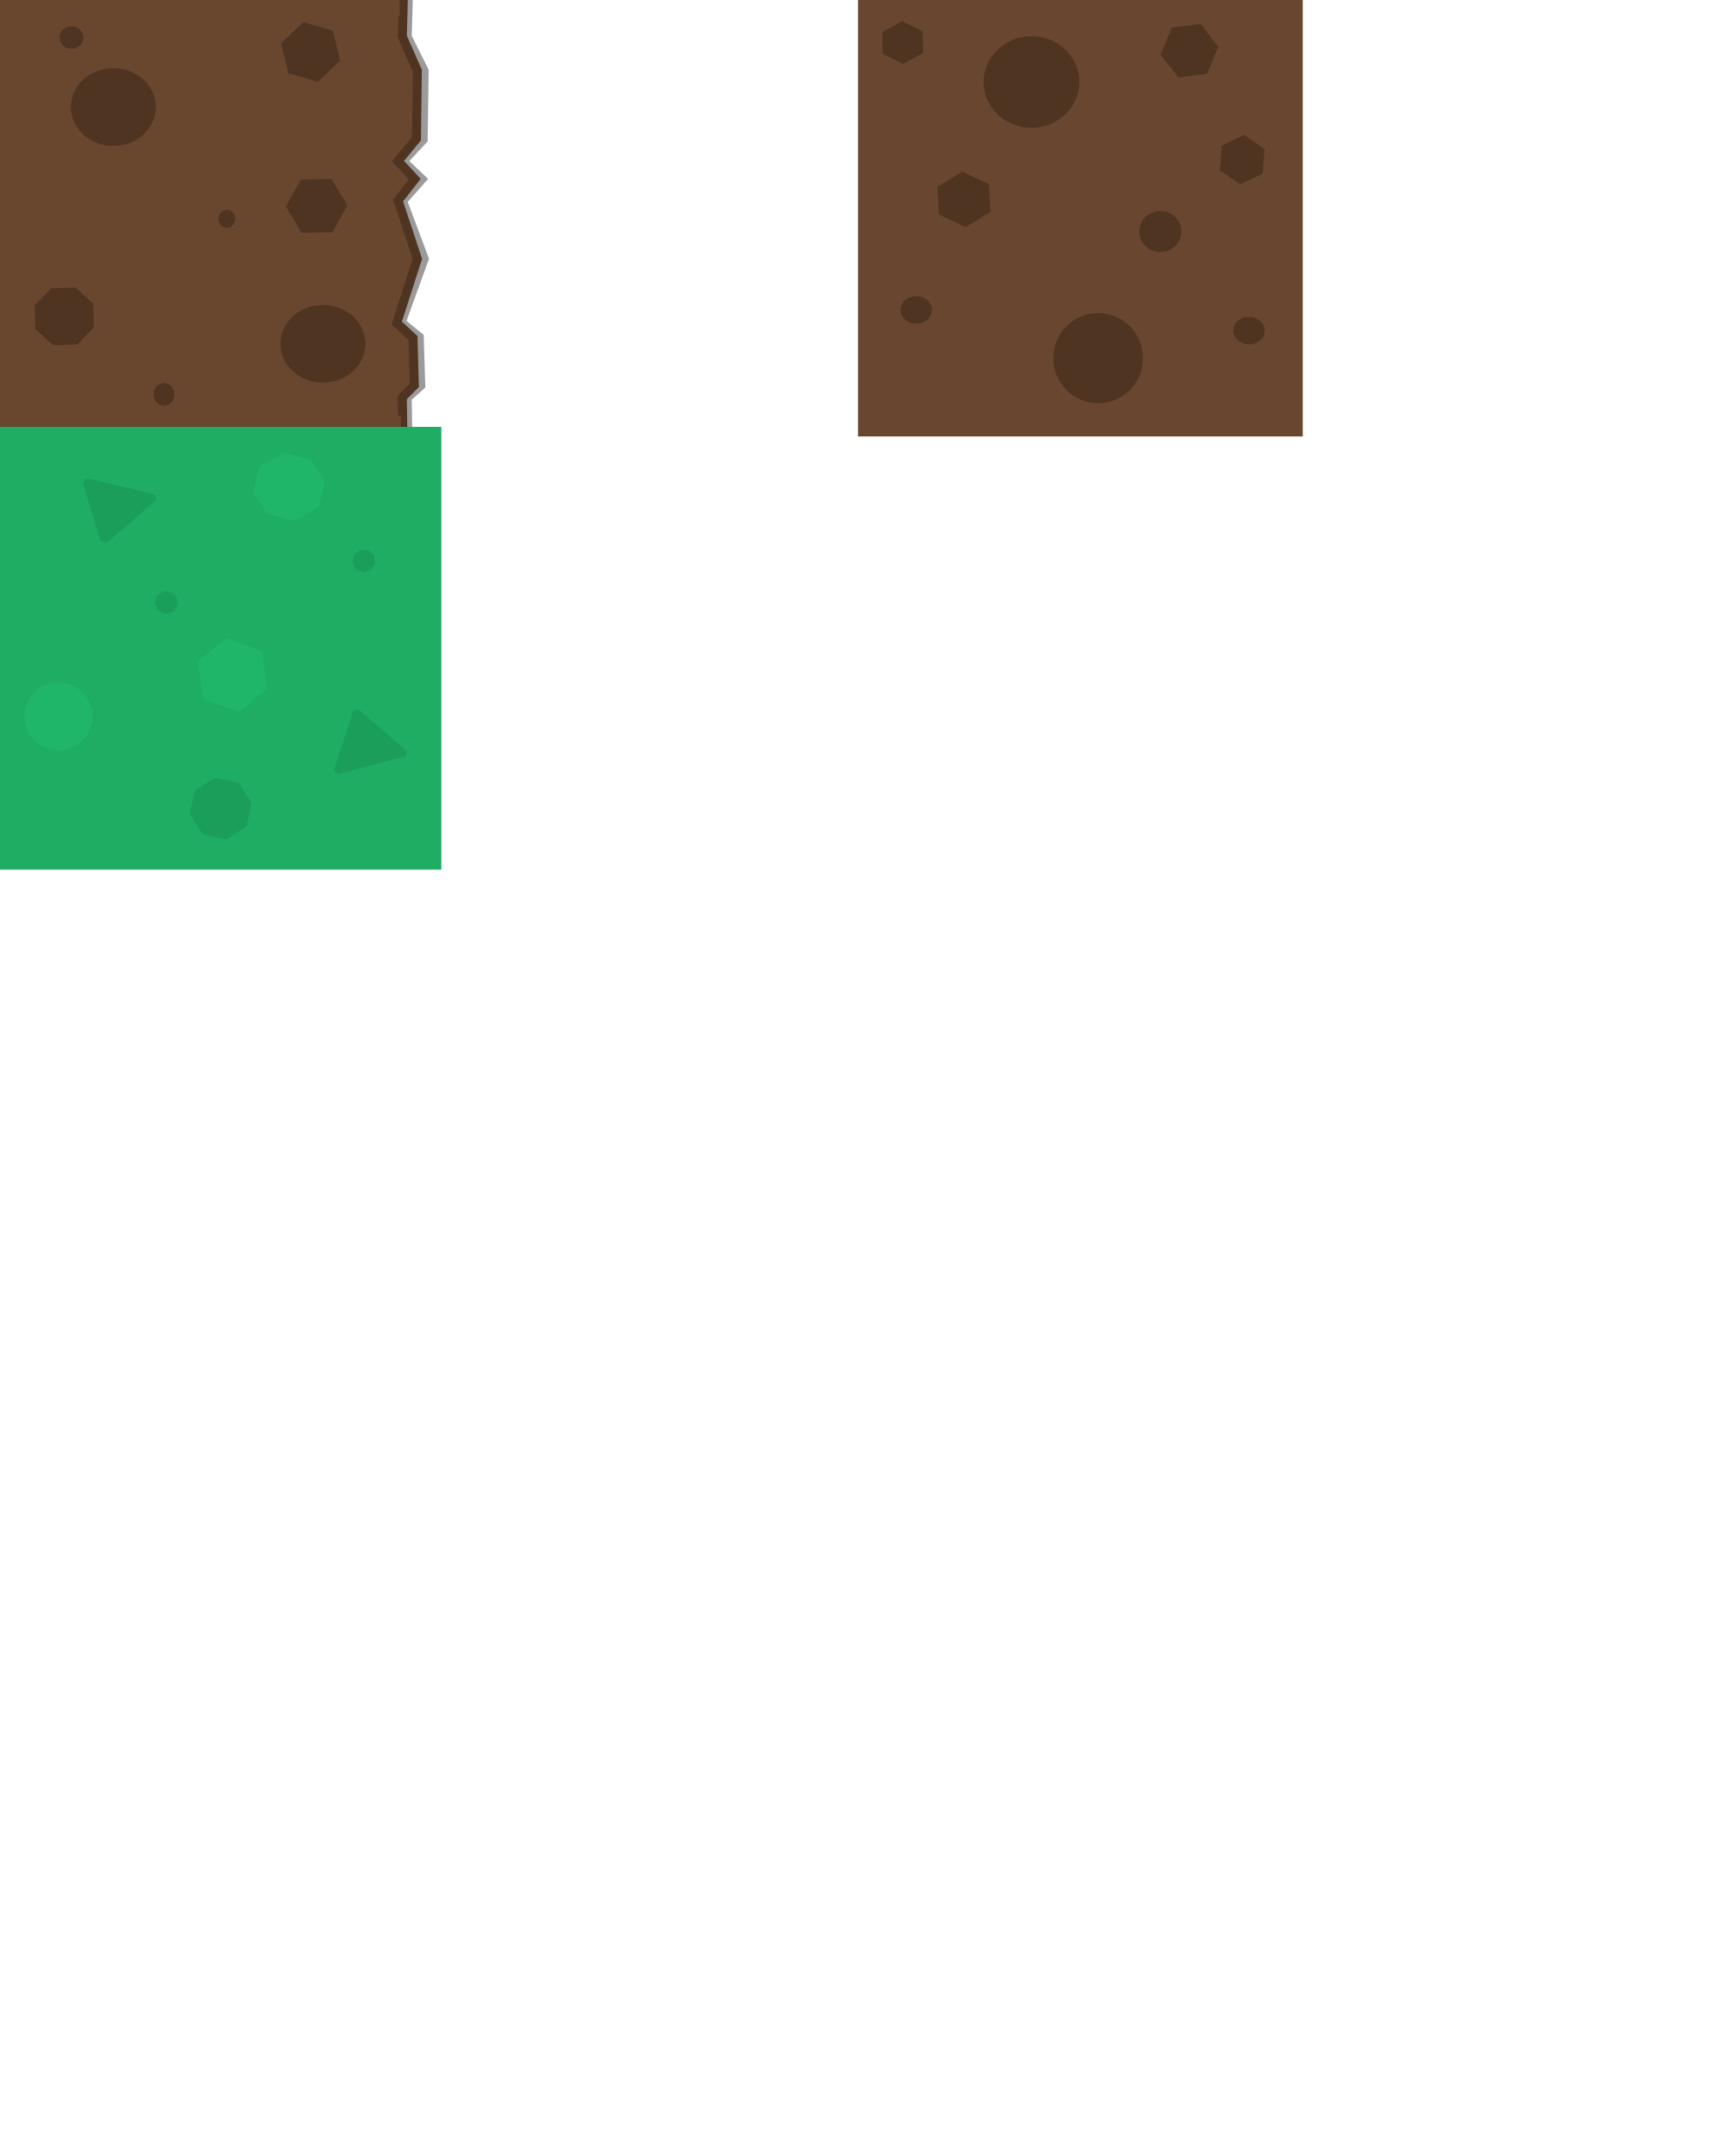
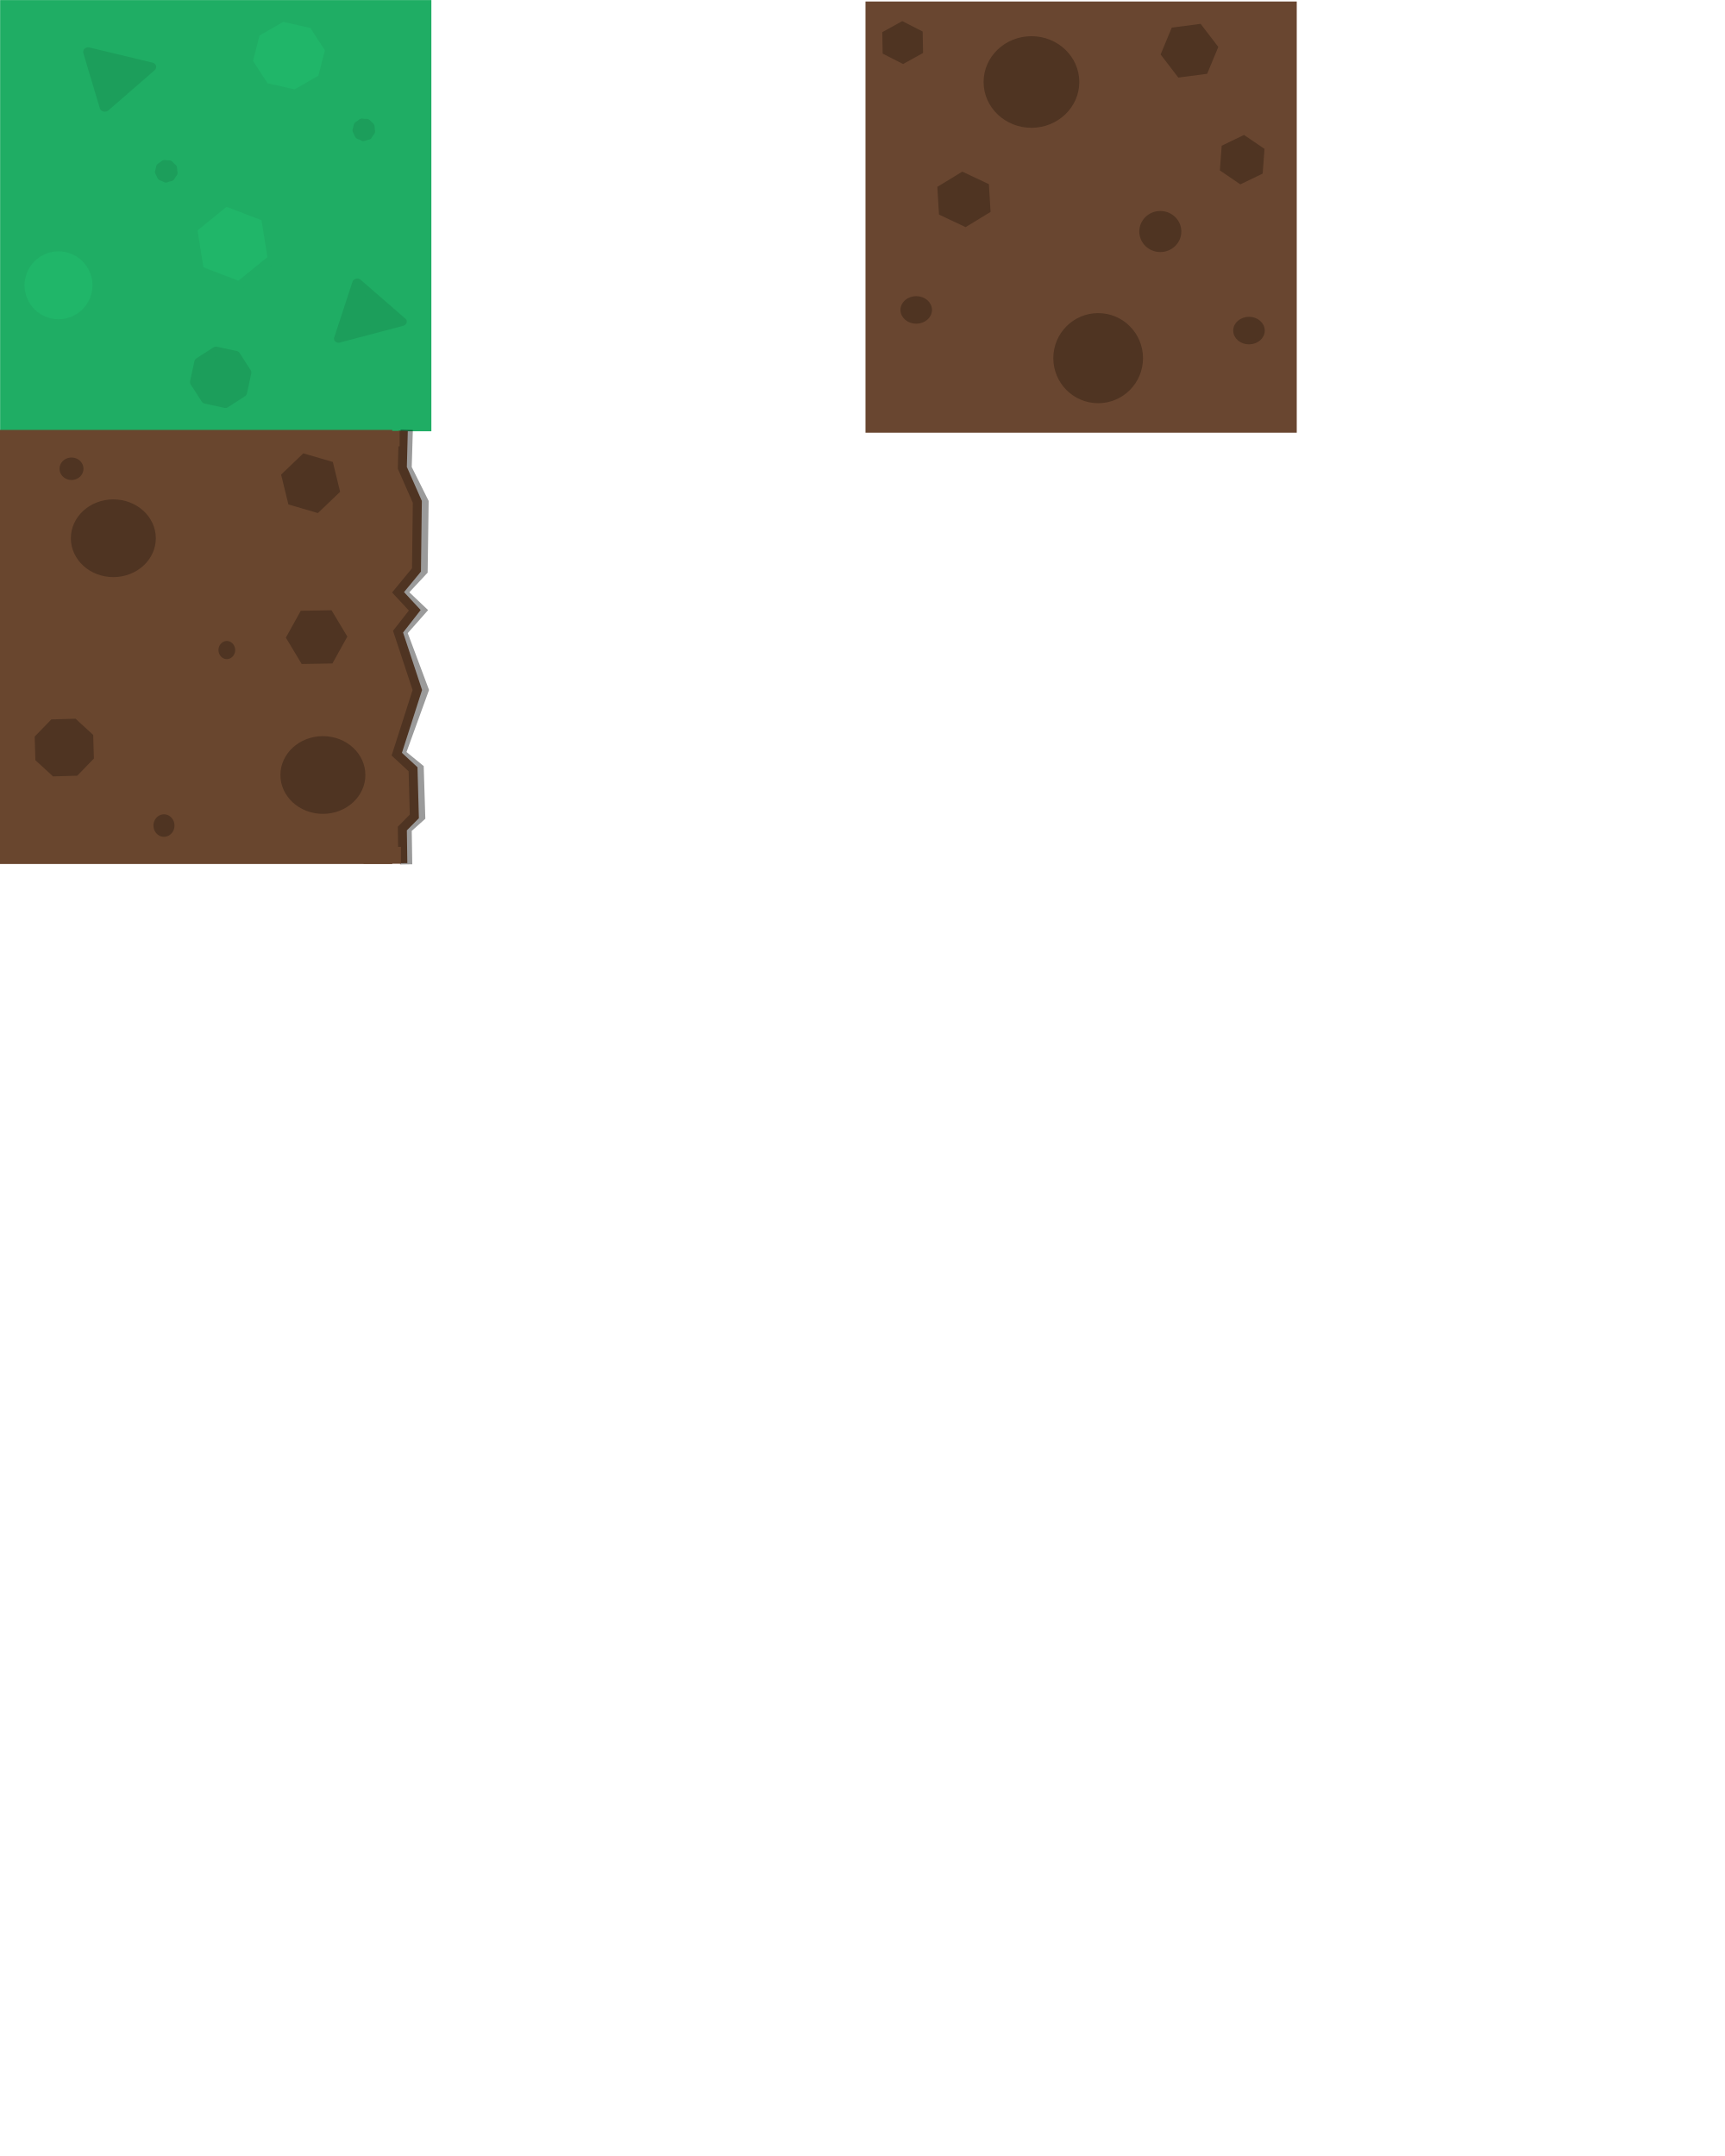
<svg xmlns="http://www.w3.org/2000/svg" version="1.1" width="1024.0" height="1280.0" viewBox="0 0 1024.0 1280.0">
  <g transform="translate(0,0)">
    <defs id="defs9" />
-     <path style="fill:none;fill-opacity:1;stroke:#000000;stroke-width:7.243;stroke-linecap:square;stroke-linejoin:miter;stroke-dasharray:none;stroke-opacity:0.391" d="m 241.346,2.794 -0.575,19.289 10.055,20.153 -0.575,40.305 -12.353,13.243 11.204,10.652 -11.204,12.667 12.928,34.547 -13.789,38.002 10.917,8.925 0.862,27.926 -8.044,7.197 0.287,17.85" id="path3-2" />
-     <path style="fill:#69462e;fill-opacity:1;stroke:#69462e;stroke-width:5.528;stroke-linecap:square;stroke-linejoin:miter;stroke-dasharray:none;stroke-opacity:1" d="m 236.508,248.333 -0.303,-14.251 6.974,-6.974 -1.213,-24.56 -9.096,-10.613 11.825,-38.508 -10.916,-35.173 9.4,-12.129 -10.613,-10.006 11.825,-15.161 0.303,-39.115 -9.4,-21.225 0.91,-13.038 -33.354,-2.123 11.219,244.694 z" id="path4" />
-     <g id="layer2" />
-     <rect style="fill:none;fill-opacity:1;stroke-width:5.31;stroke-linecap:round;stroke-linejoin:round" id="rect1" width="251.062" height="257.733" x="-10.916" y="-1.819" />
-     <rect style="fill:#69462e;fill-opacity:1;stroke-width:5.467;stroke-linecap:round;stroke-linejoin:round" id="rect2" width="234.566" height="259.234" x="-0.858" y="-1.464" />
-     <path style="fill:none;fill-opacity:1;stroke:#4f3422;stroke-width:5.339;stroke-linecap:square;stroke-linejoin:miter;stroke-dasharray:none;stroke-opacity:1" d="m 239.346,2.417 -0.509,19.337 8.902,20.203 -0.509,40.406 -10.936,13.276 9.919,10.679 -9.919,12.699 11.445,34.633 -12.208,38.097 9.665,8.947 0.763,27.995 -7.121,7.215 0.254,17.894" id="path3" />
-     <rect style="fill:none;fill-opacity:1;stroke:#69462e;stroke-width:6.956;stroke-linecap:square;stroke-linejoin:miter;stroke-dasharray:none;stroke-opacity:1" id="rect3" width="15.197" height="7.356" x="219.332" y="250.26" />
-     <rect style="fill:none;fill-opacity:1;stroke:#69462e;stroke-width:6.602;stroke-linecap:square;stroke-linejoin:miter;stroke-dasharray:none;stroke-opacity:1" id="rect3-1" width="14.694" height="6.853" x="219.231" y="-0.785" />
-     <ellipse style="fill:#4f3422;fill-opacity:1;stroke:#69462e;stroke-width:6.276;stroke-linecap:square;stroke-linejoin:miter;stroke-dasharray:none;stroke-opacity:1" id="path5" cx="191.678" cy="204.114" rx="28.356" ry="26.212" />
-     <ellipse style="fill:#4f3422;fill-opacity:1;stroke:#69462e;stroke-width:6.276;stroke-linecap:square;stroke-linejoin:miter;stroke-dasharray:none;stroke-opacity:1" id="path5-8" cx="67.282" cy="63.555" rx="28.356" ry="26.212" />
-     <path style="fill:#4f3422;fill-opacity:1;stroke:#69462e;stroke-width:5.528;stroke-linecap:square;stroke-linejoin:miter;stroke-dasharray:none;stroke-opacity:1" id="path6" d="m 83.189,118.352 0.599,20.852 -14.321,15.168 -20.852,0.599 -15.168,-14.321 -0.599,-20.852 14.321,-15.168 20.852,-0.599 z" transform="matrix(0.7750198,0,0,0.7549521,-7.03365,90.05216)" />
-     <path style="fill:#4f3422;fill-opacity:1;stroke:#69462e;stroke-width:5.528;stroke-linecap:square;stroke-linejoin:miter;stroke-dasharray:none;stroke-opacity:1" id="path7" d="M 176.67,54.888 161.179,69.711 140.597,63.708 135.504,42.881 150.995,28.057 171.578,34.061 Z" transform="translate(28.30151,-18.01005)" />
-     <path style="fill:#4f3422;fill-opacity:1;stroke:#69462e;stroke-width:5.528;stroke-linecap:square;stroke-linejoin:miter;stroke-dasharray:none;stroke-opacity:1" id="path7-7" d="M 176.67,54.888 161.179,69.711 140.597,63.708 135.504,42.881 150.995,28.057 171.578,34.061 Z" transform="rotate(-77.2389,217.9355,65.63045)" />
-     <ellipse style="fill:#4f3422;fill-opacity:1;stroke:#69462e;stroke-width:5.528;stroke-linecap:square;stroke-linejoin:miter;stroke-dasharray:none;stroke-opacity:1" id="path8" cx="134.647" cy="129.93" rx="7.719" ry="8.147" />
-     <ellipse style="fill:#4f3422;fill-opacity:1;stroke:#69462e;stroke-width:5.528;stroke-linecap:square;stroke-linejoin:miter;stroke-dasharray:none;stroke-opacity:1" id="path9" cx="42.452" cy="22.298" rx="9.863" ry="9.434" />
-     <ellipse style="fill:#4f3422;fill-opacity:1;stroke:#69462e;stroke-width:5.528;stroke-linecap:square;stroke-linejoin:miter;stroke-dasharray:none;stroke-opacity:1" id="path10" cx="97.34" cy="234.131" rx="9.005" ry="9.434" />
+     <rect style="fill:#1fad64;fill-opacity:1;stroke-width:5.293;stroke-linecap:round;stroke-linejoin:round" id="rect4" width="256" height="256" x="0.068" y="0.042" />
+     <g id="layer1" />
+     <path style="fill:none;fill-opacity:1;stroke:none;stroke-width:2.386;stroke-linejoin:round;stroke-dasharray:none;stroke-opacity:1" d="m 211.096,2.778 -9.722,6.018 -5.092,10.184 5.092,8.796 5.555,13.888 1.389,32.405 -10.647,10.184 17.591,11.573 -6.481,6.944 -11.11,6.481 16.665,10.184 5.092,3.241 -25.461,12.499 20.369,23.146 1.389,23.146 0.926,26.85 -17.128,13.425 7.407,36.571" id="path13" />
+     <path style="fill:none;fill-opacity:1;stroke:none;stroke-width:2.386;stroke-linejoin:round;stroke-dasharray:none;stroke-opacity:1" d="M 206.467,3.703 196.282,7.407 193.042,15.74 V 26.85 l 9.722,7.87 0.926,11.573 v 18.98 l -0.926,14.351 -11.573,5.555 14.351,3.703 6.481,9.259 -16.203,10.647 14.351,7.407 1.389,7.407 -17.591,13.425 17.128,19.906 0.926,48.145 -15.74,20.369 7.87,29.165" id="path14" />
+     <path style="fill:#1c9e5b;fill-opacity:1;stroke:#1c9e5b;stroke-width:7.866;stroke-linecap:round;stroke-linejoin:round;stroke-dasharray:none;stroke-opacity:1" id="path19" d="M 50.246,16.444 14.78,51.538 2.121,3.276 Z" transform="matrix(0.7744038,0,0,0.680394,50.76433,28.56762)" />
+     <path style="fill:#1c9e5b;fill-opacity:1;stroke:#1c9e5b;stroke-width:7.315;stroke-linecap:round;stroke-linejoin:round;stroke-dasharray:none;stroke-opacity:1" id="path19-1" d="M 50.246,16.444 14.78,51.538 2.121,3.276 Z" transform="matrix(0.7741479,-0.01990782,0.02192582,-0.6811828,199.3827,203.2517)" />
+     <path style="fill:#1fad64;fill-opacity:1;stroke:#1fad64;stroke-width:5.386;stroke-linecap:round;stroke-linejoin:round;stroke-dasharray:none;stroke-opacity:1" id="path20" d="m 122,79 12.588,14.196 -6,18 L 110,115 97.412,100.804 103.412,82.804 Z" transform="translate(-83,55)" />
+     <path style="fill:#20b669;fill-opacity:1;stroke:#1fad64;stroke-width:5.386;stroke-linecap:round;stroke-linejoin:round;stroke-dasharray:none;stroke-opacity:1" id="path21" d="m 139,86 -23.651,-9.036 -4,-25 L 131,36 l 23.651,9.036 4,25 z" transform="translate(3,83.72194)" />
+     <path style="fill:#1fad64;fill-opacity:1;stroke:#1fad64;stroke-width:5.31;stroke-linecap:round;stroke-linejoin:round;stroke-dasharray:none;stroke-opacity:1" id="path22" d="M 110,93 104.536,98.192 97,98 91.808,92.536 92,85 97.464,79.808 105,80 l 5.192,5.464 z" transform="translate(83,-52)" />
+     <path style="fill:#1c9e5b;fill-opacity:1;stroke:#1c9e5b;stroke-width:5.31;stroke-linecap:round;stroke-linejoin:round;stroke-dasharray:none;stroke-opacity:1" id="path23" d="M 134,234 123.828,240.556 112,238 105.444,227.828 108,216 118.172,209.444 130,212 l 6.556,10.172 z" transform="translate(10,-1)" />
+     <path style="fill:#1c9e5b;fill-opacity:1;stroke:#1c9e5b;stroke-width:5.31;stroke-linecap:round;stroke-linejoin:round;stroke-dasharray:none;stroke-opacity:1" id="path24" d="m 153,53 -0.843,1.132 -0.735,1.205 -1.374,0.325 -1.338,0.451 -1.261,-0.634 -1.314,-0.515 -0.559,-1.296 -0.676,-1.239 0.405,-1.352 0.279,-1.384 1.18,-0.775 1.103,-0.881 1.402,0.164 1.411,0.034 0.968,1.027 1.059,0.933 0.082,1.409 z" transform="translate(67,25)" />
+     <path style="fill:#1c9e5b;fill-opacity:1;stroke:#1c9e5b;stroke-width:5.31;stroke-linecap:round;stroke-linejoin:round;stroke-dasharray:none;stroke-opacity:1" id="path24-5" d="m 153,53 -0.843,1.132 -0.735,1.205 -1.374,0.325 -1.338,0.451 -1.261,-0.634 -1.314,-0.515 -0.559,-1.296 -0.676,-1.239 0.405,-1.352 0.279,-1.384 1.18,-0.775 1.103,-0.881 1.402,0.164 1.411,0.034 0.968,1.027 1.059,0.933 0.082,1.409 z" transform="translate(-50.24423,49.61909)" />
+     <path style="fill:#1fad64;fill-opacity:1;stroke-width:3.22;stroke-linecap:round;stroke-linejoin:round" d="m 26.019,172.082 c -0.915,-0.638 -12.339,-13.513 -13.356,-15.052 -0.728,-1.102 -0.469,-2.311 2.227,-10.381 1.678,-5.023 3.381,-9.576 3.783,-10.117 0.696,-0.936 16.802,-4.634 20.18,-4.634 0.987,0 3.249,2.103 8.092,7.522 3.698,4.137 6.723,8.026 6.723,8.641 0,0.615 -1.393,5.3 -3.097,10.41 -2.417,7.251 -3.382,9.41 -4.397,9.832 -0.715,0.298 -4.848,1.239 -9.184,2.092 -4.336,0.853 -8.429,1.686 -9.096,1.85 -0.667,0.165 -1.512,0.091 -1.877,-0.163 z" id="path2" />
+     <ellipse style="fill:#20b669;fill-opacity:1;stroke:none;stroke-width:3.929;stroke-linecap:square;stroke-opacity:0.391" id="path1" cx="34.734" cy="169.38" rx="20.154" ry="20.154" />
+     <path style="fill:#20b669;fill-opacity:1;stroke:none;stroke-width:5.339;stroke-linecap:square;stroke-opacity:0.391" id="path3" d="m 151.799,147.511 -15.229,9.322 -17.361,-4.177 -9.322,-15.229 4.177,-17.361 15.229,-9.322 17.361,4.177 9.322,15.229 z" transform="matrix(0.9255677,0,0,0.8697435,48.48735,-83.34364)" />
  </g>
  <g transform="translate(512.0,0.0)">
    <defs id="defs9" />
-     <g id="layer1" transform="matrix(1.013675,0,0,0.9983022,-0.8660813,-0.00453508)">
+     <g id="layer1" transform="matrix(0.982906,0,0,0.9762308,3.531296,3.498245)">
      <rect style="fill:#694630;stroke-width:5.31;stroke-linecap:round;stroke-linejoin:round" id="rect1" width="260.452" height="262.233" x="-1.781" y="-2.671" />
    </g>
    <path style="fill:none;fill-opacity:1;stroke:none;stroke-width:2.386;stroke-linejoin:round;stroke-dasharray:none;stroke-opacity:1" d="m 211.096,2.778 -9.722,6.018 -5.092,10.184 5.092,8.796 5.555,13.888 1.389,32.405 -10.647,10.184 17.591,11.573 -6.481,6.944 -11.11,6.481 16.665,10.184 5.092,3.241 -25.461,12.499 20.369,23.146 1.389,23.146 0.926,26.85 -17.128,13.425 7.407,36.571" id="path13" />
    <path style="fill:none;fill-opacity:1;stroke:none;stroke-width:2.386;stroke-linejoin:round;stroke-dasharray:none;stroke-opacity:1" d="M 206.467,3.703 196.282,7.407 193.042,15.74 V 26.85 l 9.722,7.87 0.926,11.573 v 18.98 l -0.926,14.351 -11.573,5.555 14.351,3.703 6.481,9.259 -16.203,10.647 14.351,7.407 1.389,7.407 -17.591,13.425 17.128,19.906 0.926,48.145 -15.74,20.369 7.87,29.165" id="path14" />
    <ellipse style="fill:#4f3422;fill-opacity:1;stroke:#4f3422;stroke-width:6.609;stroke-linejoin:round;stroke-dasharray:none;stroke-opacity:1" id="path16" cx="139.897" cy="212.632" rx="23.319" ry="23.444" />
    <ellipse style="fill:#4f3422;fill-opacity:1;stroke:#4f3422;stroke-width:6.883;stroke-linejoin:round;stroke-dasharray:none;stroke-opacity:1" id="path16-4" cx="100.291" cy="48.683" rx="24.963" ry="23.752" />
    <ellipse style="fill:#4f3422;fill-opacity:1;stroke:#4f3422;stroke-width:3.054;stroke-linejoin:round;stroke-dasharray:none;stroke-opacity:1" id="path16-4-5" cx="176.786" cy="137.456" rx="10.948" ry="10.663" />
    <ellipse style="fill:#4f3422;fill-opacity:1;stroke:#4f3422;stroke-width:2.167;stroke-linejoin:round;stroke-dasharray:none;stroke-opacity:1" id="path16-4-5-5" cx="31.889" cy="184" rx="8.275" ry="7.099" />
    <ellipse style="fill:#4f3422;fill-opacity:1;stroke:#4f3422;stroke-width:2.167;stroke-linejoin:round;stroke-dasharray:none;stroke-opacity:1" id="path16-4-5-5-1" cx="229.433" cy="196.268" rx="8.275" ry="7.099" />
    <path style="fill:#4f3422;fill-opacity:1;stroke:none;stroke-width:5.07;stroke-linejoin:round;stroke-dasharray:none;stroke-opacity:1" id="path17" d="M 35.953,31.46 24.077,38.01 11.972,31.824 11.743,19.087 23.62,12.537 35.724,18.723 Z" />
    <path style="fill:#4f3422;fill-opacity:1;stroke:none;stroke-width:5.386;stroke-linejoin:round;stroke-dasharray:none;stroke-opacity:1" id="path18" d="m 204.598,43.805 -17.121,2.247 -10.506,-13.703 6.615,-15.95 17.121,-2.247 10.506,13.703 z" />
    <path style="fill:#4f3422;fill-opacity:1;stroke:none;stroke-width:5.386;stroke-linejoin:round;stroke-dasharray:none;stroke-opacity:1" id="path19" d="m 238.637,88.39 -1.085,14.669 -13.247,6.395 -12.162,-8.274 1.085,-14.669 13.247,-6.395 z" />
    <path style="fill:#4f3422;fill-opacity:1;stroke:none;stroke-width:6.257;stroke-linejoin:round;stroke-dasharray:none;stroke-opacity:1" id="path19-4" d="m 76.023,125.806 -14.813,9.03 -15.8,-7.437 -0.987,-16.468 14.813,-9.03 15.8,7.437 z" />
  </g>
  <g transform="translate(0.0,256.0)">
    <defs id="defs9" />
-     <rect style="fill:#1fad64;fill-opacity:1;stroke-width:5.478;stroke-linecap:round;stroke-linejoin:round" id="rect4" width="267.065" height="262.863" x="-5.077" y="-2.573" />
-     <g id="layer1" />
-     <path style="fill:none;fill-opacity:1;stroke:none;stroke-width:2.386;stroke-linejoin:round;stroke-dasharray:none;stroke-opacity:1" d="m 211.096,2.778 -9.722,6.018 -5.092,10.184 5.092,8.796 5.555,13.888 1.389,32.405 -10.647,10.184 17.591,11.573 -6.481,6.944 -11.11,6.481 16.665,10.184 5.092,3.241 -25.461,12.499 20.369,23.146 1.389,23.146 0.926,26.85 -17.128,13.425 7.407,36.571" id="path13" />
-     <path style="fill:none;fill-opacity:1;stroke:none;stroke-width:2.386;stroke-linejoin:round;stroke-dasharray:none;stroke-opacity:1" d="M 206.467,3.703 196.282,7.407 193.042,15.74 V 26.85 l 9.722,7.87 0.926,11.573 v 18.98 l -0.926,14.351 -11.573,5.555 14.351,3.703 6.481,9.259 -16.203,10.647 14.351,7.407 1.389,7.407 -17.591,13.425 17.128,19.906 0.926,48.145 -15.74,20.369 7.87,29.165" id="path14" />
-     <path style="fill:#1c9e5b;fill-opacity:1;stroke:#1c9e5b;stroke-width:7.866;stroke-linecap:round;stroke-linejoin:round;stroke-dasharray:none;stroke-opacity:1" id="path19" d="M 50.246,16.444 14.78,51.538 2.121,3.276 Z" transform="matrix(0.7744038,0,0,0.680394,50.76433,28.56762)" />
-     <path style="fill:#1c9e5b;fill-opacity:1;stroke:#1c9e5b;stroke-width:7.315;stroke-linecap:round;stroke-linejoin:round;stroke-dasharray:none;stroke-opacity:1" id="path19-1" d="M 50.246,16.444 14.78,51.538 2.121,3.276 Z" transform="matrix(0.7741479,-0.01990782,0.02192582,-0.6811828,199.3827,203.2517)" />
-     <path style="fill:#1fad64;fill-opacity:1;stroke:#1fad64;stroke-width:5.386;stroke-linecap:round;stroke-linejoin:round;stroke-dasharray:none;stroke-opacity:1" id="path20" d="m 122,79 12.588,14.196 -6,18 L 110,115 97.412,100.804 103.412,82.804 Z" transform="translate(-83,55)" />
-     <path style="fill:#20b669;fill-opacity:1;stroke:#1fad64;stroke-width:5.386;stroke-linecap:round;stroke-linejoin:round;stroke-dasharray:none;stroke-opacity:1" id="path21" d="m 139,86 -23.651,-9.036 -4,-25 L 131,36 l 23.651,9.036 4,25 z" transform="translate(3,83.72194)" />
-     <path style="fill:#1fad64;fill-opacity:1;stroke:#1fad64;stroke-width:5.31;stroke-linecap:round;stroke-linejoin:round;stroke-dasharray:none;stroke-opacity:1" id="path22" d="M 110,93 104.536,98.192 97,98 91.808,92.536 92,85 97.464,79.808 105,80 l 5.192,5.464 z" transform="translate(83,-52)" />
-     <path style="fill:#1c9e5b;fill-opacity:1;stroke:#1c9e5b;stroke-width:5.31;stroke-linecap:round;stroke-linejoin:round;stroke-dasharray:none;stroke-opacity:1" id="path23" d="M 134,234 123.828,240.556 112,238 105.444,227.828 108,216 118.172,209.444 130,212 l 6.556,10.172 z" transform="translate(10,-1)" />
-     <path style="fill:#1c9e5b;fill-opacity:1;stroke:#1c9e5b;stroke-width:5.31;stroke-linecap:round;stroke-linejoin:round;stroke-dasharray:none;stroke-opacity:1" id="path24" d="m 153,53 -0.843,1.132 -0.735,1.205 -1.374,0.325 -1.338,0.451 -1.261,-0.634 -1.314,-0.515 -0.559,-1.296 -0.676,-1.239 0.405,-1.352 0.279,-1.384 1.18,-0.775 1.103,-0.881 1.402,0.164 1.411,0.034 0.968,1.027 1.059,0.933 0.082,1.409 z" transform="translate(67,25)" />
-     <path style="fill:#1c9e5b;fill-opacity:1;stroke:#1c9e5b;stroke-width:5.31;stroke-linecap:round;stroke-linejoin:round;stroke-dasharray:none;stroke-opacity:1" id="path24-5" d="m 153,53 -0.843,1.132 -0.735,1.205 -1.374,0.325 -1.338,0.451 -1.261,-0.634 -1.314,-0.515 -0.559,-1.296 -0.676,-1.239 0.405,-1.352 0.279,-1.384 1.18,-0.775 1.103,-0.881 1.402,0.164 1.411,0.034 0.968,1.027 1.059,0.933 0.082,1.409 z" transform="translate(-50.24423,49.61909)" />
-     <path style="fill:#1fad64;fill-opacity:1;stroke-width:3.22;stroke-linecap:round;stroke-linejoin:round" d="m 26.019,172.082 c -0.915,-0.638 -12.339,-13.513 -13.356,-15.052 -0.728,-1.102 -0.469,-2.311 2.227,-10.381 1.678,-5.023 3.381,-9.576 3.783,-10.117 0.696,-0.936 16.802,-4.634 20.18,-4.634 0.987,0 3.249,2.103 8.092,7.522 3.698,4.137 6.723,8.026 6.723,8.641 0,0.615 -1.393,5.3 -3.097,10.41 -2.417,7.251 -3.382,9.41 -4.397,9.832 -0.715,0.298 -4.848,1.239 -9.184,2.092 -4.336,0.853 -8.429,1.686 -9.096,1.85 -0.667,0.165 -1.512,0.091 -1.877,-0.163 z" id="path2" />
-     <ellipse style="fill:#20b669;fill-opacity:1;stroke:none;stroke-width:3.929;stroke-linecap:square;stroke-opacity:0.391" id="path1" cx="34.734" cy="169.38" rx="20.154" ry="20.154" />
-     <path style="fill:#20b669;fill-opacity:1;stroke:none;stroke-width:5.339;stroke-linecap:square;stroke-opacity:0.391" id="path3" d="m 151.799,147.511 -15.229,9.322 -17.361,-4.177 -9.322,-15.229 4.177,-17.361 15.229,-9.322 17.361,4.177 9.322,15.229 z" transform="matrix(0.9255677,0,0,0.8697435,48.48735,-83.34364)" />
+     <path style="fill:none;fill-opacity:1;stroke:#000000;stroke-width:7.243;stroke-linecap:square;stroke-linejoin:miter;stroke-dasharray:none;stroke-opacity:0.391" d="m 241.346,2.794 -0.575,19.289 10.055,20.153 -0.575,40.305 -12.353,13.243 11.204,10.652 -11.204,12.667 12.928,34.547 -13.789,38.002 10.917,8.925 0.862,27.926 -8.044,7.197 0.287,17.85" id="path3-2" />
+     <path style="fill:#69462e;fill-opacity:1;stroke:#69462e;stroke-width:5.528;stroke-linecap:square;stroke-linejoin:miter;stroke-dasharray:none;stroke-opacity:1" d="m 236.508,248.333 -0.303,-14.251 6.974,-6.974 -1.213,-24.56 -9.096,-10.613 11.825,-38.508 -10.916,-35.173 9.4,-12.129 -10.613,-10.006 11.825,-15.161 0.303,-39.115 -9.4,-21.225 0.91,-13.038 -33.354,-2.123 11.219,244.694 z" id="path4" />
+     <g id="layer2" />
+     <rect style="fill:none;fill-opacity:1;stroke-width:5.31;stroke-linecap:round;stroke-linejoin:round" id="rect1" width="251.062" height="257.733" x="-10.916" y="-1.819" />
+     <rect style="fill:#69462e;fill-opacity:1;stroke-width:5.431;stroke-linecap:round;stroke-linejoin:round" id="rect2" width="232.844" height="257.715" x="-9.1636103e-08" y="-0.764" />
+     <path style="fill:none;fill-opacity:1;stroke:#4f3422;stroke-width:5.339;stroke-linecap:square;stroke-linejoin:miter;stroke-dasharray:none;stroke-opacity:1" d="m 239.346,2.417 -0.509,19.337 8.902,20.203 -0.509,40.406 -10.936,13.276 9.919,10.679 -9.919,12.699 11.445,34.633 -12.208,38.097 9.665,8.947 0.763,27.995 -7.121,7.215 0.254,17.894" id="path3" />
+     <rect style="fill:none;fill-opacity:1;stroke:#69462e;stroke-width:5.617;stroke-linecap:square;stroke-linejoin:miter;stroke-dasharray:none;stroke-opacity:1" id="rect3" width="16.536" height="4.408" x="218.662" y="249.59" />
+     <rect style="fill:none;fill-opacity:1;stroke:#69462e;stroke-width:5.231;stroke-linecap:square;stroke-linejoin:miter;stroke-dasharray:none;stroke-opacity:1" id="rect3-1" width="16.064" height="3.936" x="218.545" y="2.417" />
+     <ellipse style="fill:#4f3422;fill-opacity:1;stroke:#69462e;stroke-width:6.276;stroke-linecap:square;stroke-linejoin:miter;stroke-dasharray:none;stroke-opacity:1" id="path5" cx="191.678" cy="204.114" rx="28.356" ry="26.212" />
+     <ellipse style="fill:#4f3422;fill-opacity:1;stroke:#69462e;stroke-width:6.276;stroke-linecap:square;stroke-linejoin:miter;stroke-dasharray:none;stroke-opacity:1" id="path5-8" cx="67.282" cy="63.555" rx="28.356" ry="26.212" />
+     <path style="fill:#4f3422;fill-opacity:1;stroke:#69462e;stroke-width:5.528;stroke-linecap:square;stroke-linejoin:miter;stroke-dasharray:none;stroke-opacity:1" id="path6" d="m 83.189,118.352 0.599,20.852 -14.321,15.168 -20.852,0.599 -15.168,-14.321 -0.599,-20.852 14.321,-15.168 20.852,-0.599 z" transform="matrix(0.7750198,0,0,0.7549521,-7.03365,90.05216)" />
+     <path style="fill:#4f3422;fill-opacity:1;stroke:#69462e;stroke-width:5.528;stroke-linecap:square;stroke-linejoin:miter;stroke-dasharray:none;stroke-opacity:1" id="path7" d="M 176.67,54.888 161.179,69.711 140.597,63.708 135.504,42.881 150.995,28.057 171.578,34.061 Z" transform="translate(28.30151,-18.01005)" />
+     <path style="fill:#4f3422;fill-opacity:1;stroke:#69462e;stroke-width:5.528;stroke-linecap:square;stroke-linejoin:miter;stroke-dasharray:none;stroke-opacity:1" id="path7-7" d="M 176.67,54.888 161.179,69.711 140.597,63.708 135.504,42.881 150.995,28.057 171.578,34.061 Z" transform="rotate(-77.2389,217.9355,65.63045)" />
+     <ellipse style="fill:#4f3422;fill-opacity:1;stroke:#69462e;stroke-width:5.528;stroke-linecap:square;stroke-linejoin:miter;stroke-dasharray:none;stroke-opacity:1" id="path8" cx="134.647" cy="129.93" rx="7.719" ry="8.147" />
+     <ellipse style="fill:#4f3422;fill-opacity:1;stroke:#69462e;stroke-width:5.528;stroke-linecap:square;stroke-linejoin:miter;stroke-dasharray:none;stroke-opacity:1" id="path9" cx="42.452" cy="22.298" rx="9.863" ry="9.434" />
+     <ellipse style="fill:#4f3422;fill-opacity:1;stroke:#69462e;stroke-width:5.528;stroke-linecap:square;stroke-linejoin:miter;stroke-dasharray:none;stroke-opacity:1" id="path10" cx="97.34" cy="234.131" rx="9.005" ry="9.434" />
  </g>
</svg>
